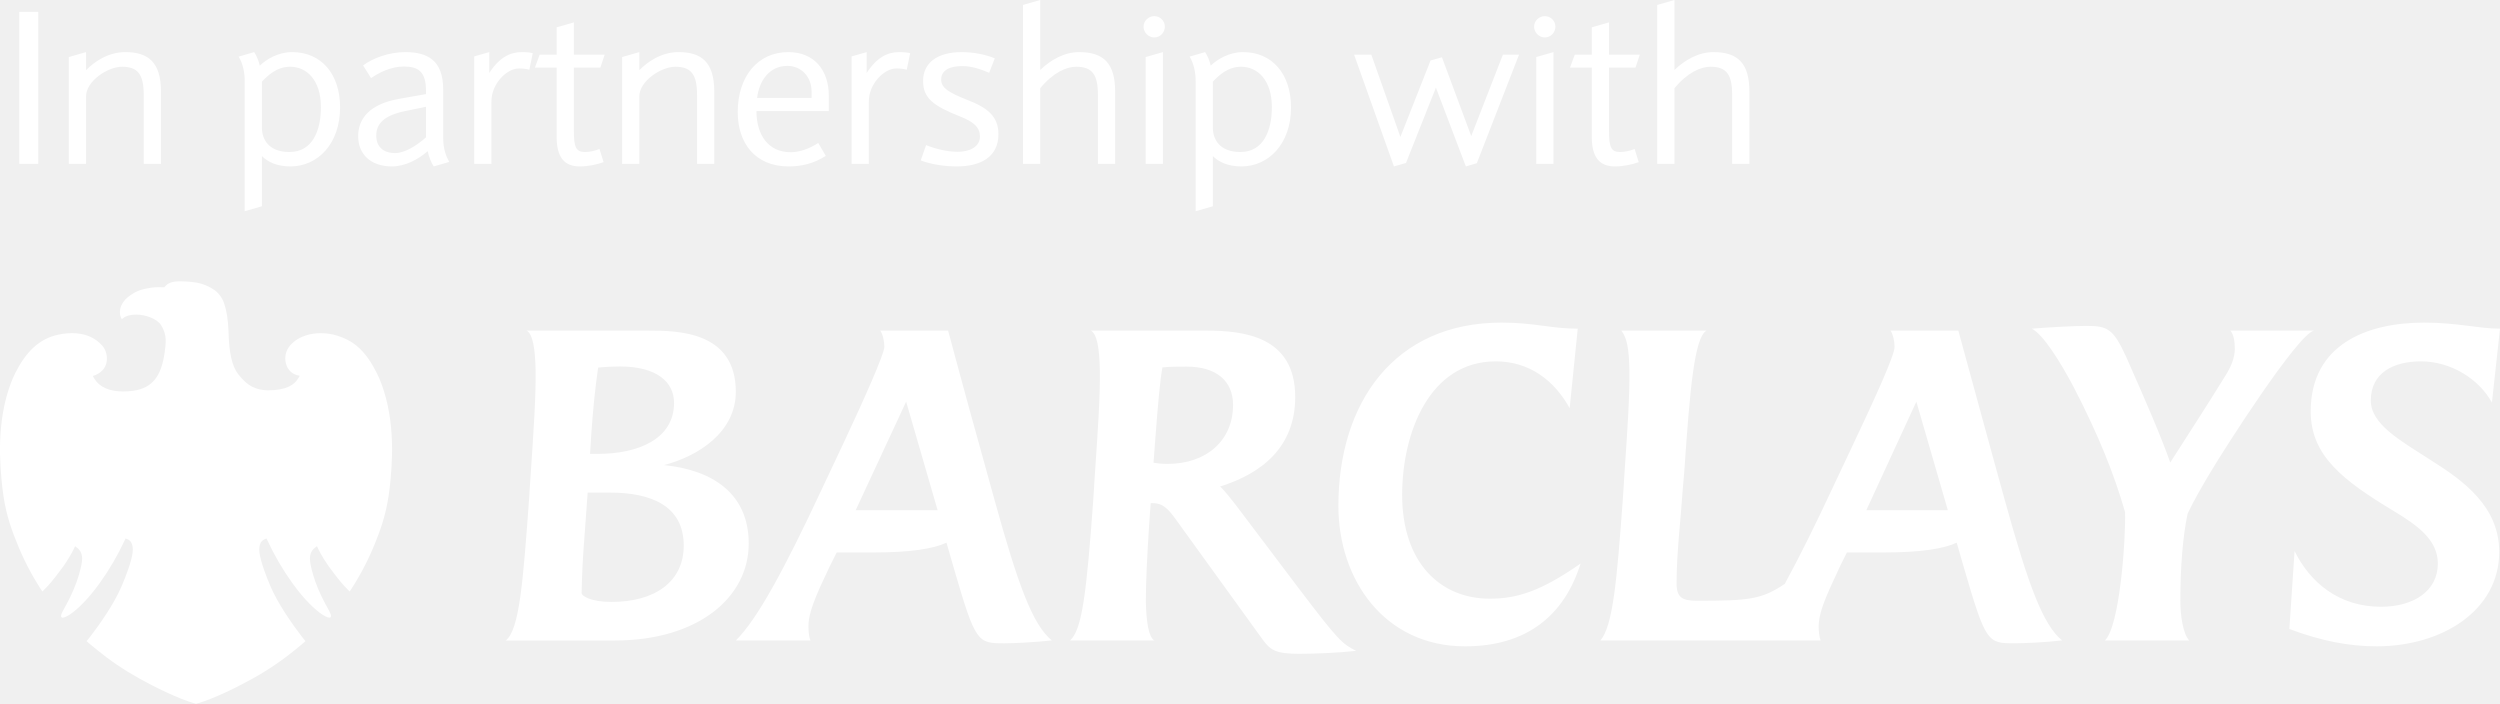
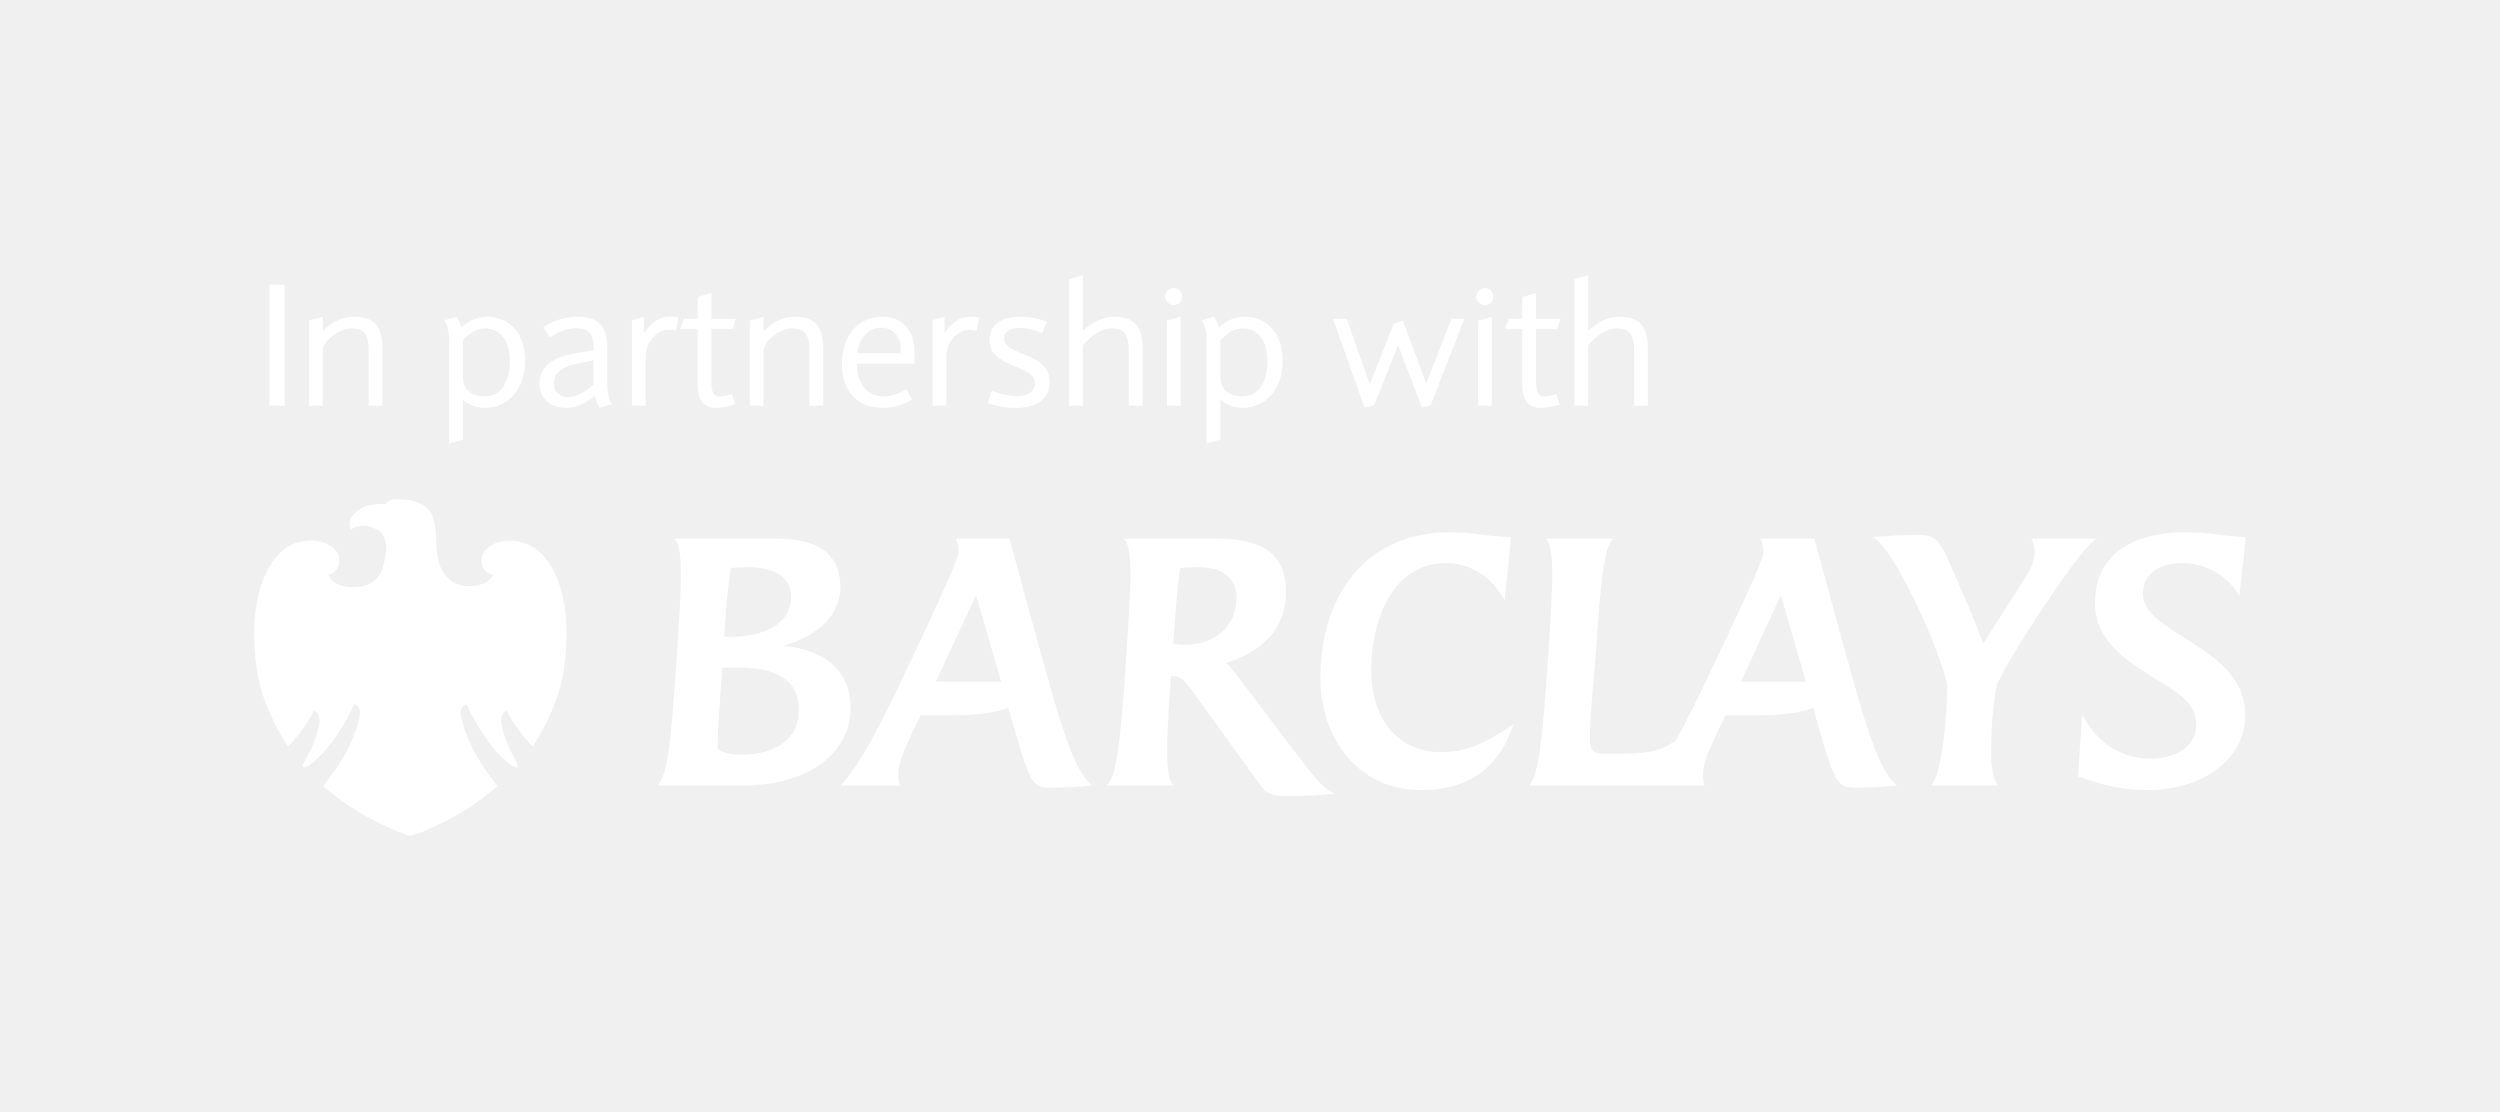
- <svg xmlns="http://www.w3.org/2000/svg" viewBox="0 0 283.464 79.807" style="fill:#fff">
-   <path d="M2.188 18.578V1.342h2.148v17.236H2.188zM16.298 18.578v-7.813c0-2.319-.659-3.198-2.466-3.198-1.587 0-4.077 1.611-4.077 3.369v7.642H7.802V6.469l1.953-.562v2.051c.903-.928 2.49-2.051 4.443-2.051 2.563 0 4.053 1.099 4.053 4.468v8.203h-1.953zM32.921 18.871c-1.514 0-2.563-.513-3.223-1.172v5.688l-1.953.562V9.154c0-.854-.171-1.904-.684-2.734l1.758-.513c.244.366.513.952.635 1.538.732-.708 2.075-1.538 3.662-1.538 3.32 0 5.444 2.49 5.444 6.274.001 4.127-2.538 6.69-5.639 6.69zm-.024-11.304c-1.489 0-2.49.952-3.198 1.685v5.225c0 1.318.757 2.759 3.125 2.759 2.612 0 3.564-2.441 3.564-5.078 0-3.077-1.611-4.591-3.491-4.591zM49.18 18.871c-.269-.391-.562-1.099-.684-1.733-1.05.928-2.563 1.733-4.053 1.733-2.466 0-3.833-1.44-3.833-3.418 0-2.026 1.318-3.662 4.663-4.248l3.027-.537v-.391c0-2.197-.903-2.734-2.539-2.734-1.465 0-2.856.732-3.687 1.318l-.903-1.44c1.05-.806 2.93-1.514 4.761-1.514 2.49 0 4.321.879 4.321 4.248v5.518c0 1.27.366 2.124.684 2.686l-1.757.512zm-.879-6.763l-2.368.488c-2.368.488-3.271 1.416-3.271 2.783 0 1.196.732 1.978 2.148 1.978 1.025 0 2.368-.781 3.491-1.782v-3.467zM60.018 7.909c-.293-.098-.732-.146-1.172-.146-1.416 0-3.125 1.758-3.125 3.735v7.08h-1.953V6.396l1.709-.488v2.368c1.147-1.782 2.393-2.368 3.662-2.368.635 0 .977.049 1.27.122l-.391 1.879zM68.073 7.665H65.07v7.227c0 1.782.244 2.344 1.245 2.344.562 0 1.172-.146 1.66-.342l.464 1.489c-.732.269-1.758.488-2.686.488-1.782 0-2.637-1.05-2.637-3.369V7.665H60.65l.538-1.465h1.929V3.1l1.953-.562V6.2h3.491l-.488 1.465zM79.034 18.578v-7.813c0-2.319-.659-3.198-2.466-3.198-1.587 0-4.077 1.611-4.077 3.369v7.642h-1.953V6.469l1.953-.562v2.051c.903-.928 2.49-2.051 4.443-2.051 2.563 0 4.053 1.099 4.053 4.468v8.203h-1.953zM85.771 12.597c0 2.71 1.343 4.663 3.882 4.663 1.05 0 2.197-.439 3.125-1.05l.854 1.465c-1.343.854-2.71 1.196-4.199 1.196-3.882 0-5.786-2.734-5.786-6.152 0-4.077 2.295-6.812 5.737-6.812 2.954 0 4.59 2.075 4.59 4.932v1.758h-8.203zm6.25-2.246c0-1.611-1.147-2.881-2.734-2.881-2.1 0-3.223 1.758-3.442 3.638h6.177v-.757zM102.81 7.909c-.293-.098-.732-.146-1.172-.146-1.416 0-3.125 1.758-3.125 3.735v7.08H96.56V6.396l1.709-.488v2.368c1.147-1.782 2.393-2.368 3.662-2.368.635 0 .977.049 1.27.122l-.391 1.879zM108.498 18.871c-1.441 0-2.955-.244-4.102-.684l.61-1.733c1.099.439 2.417.757 3.589.757 1.27 0 2.514-.513 2.514-1.733 0-1.001-.635-1.636-2.246-2.271-3.027-1.196-4.199-2.075-4.199-4.028 0-2.002 1.538-3.271 4.394-3.271 1.344 0 2.76.293 3.736.708l-.635 1.636c-.953-.415-2.027-.757-3.004-.757-1.879 0-2.441.732-2.441 1.514 0 .928.781 1.465 3.027 2.344 2.197.854 3.467 1.831 3.467 3.857.001 2.611-2.05 3.661-4.71 3.661zM124.487 18.578v-7.837c0-2.246-.61-3.174-2.466-3.174-1.123 0-2.637.684-4.077 2.441v8.569h-1.953V.561l1.953-.562v7.935c1.196-1.147 2.734-2.026 4.419-2.026 2.832 0 4.077 1.343 4.077 4.468v8.203h-1.953zM130.882 4.247c-.659 0-1.221-.562-1.221-1.221s.562-1.196 1.221-1.196 1.196.537 1.196 1.196-.537 1.221-1.196 1.221zm-.977 14.331V6.469l1.953-.562v12.671h-1.953zM140.744 18.871c-1.514 0-2.563-.513-3.223-1.172v5.688l-1.953.562V9.154c0-.854-.171-1.904-.684-2.734l1.758-.513c.244.366.513.952.635 1.538.732-.708 2.075-1.538 3.662-1.538 3.32 0 5.445 2.49 5.445 6.274 0 4.127-2.539 6.69-5.64 6.69zm-.024-11.304c-1.489 0-2.49.952-3.198 1.685v5.225c0 1.318.757 2.759 3.125 2.759 2.613 0 3.564-2.441 3.564-5.078-.001-3.077-1.612-4.591-3.491-4.591zM167.451 18.505l-1.244.366-3.395-8.936-3.393 8.545-1.367.391L153.535 6.2h1.953l3.297 9.326 3.418-8.667 1.293-.366 3.32 8.936 3.59-9.229h1.83l-4.785 12.305zM175.164 4.247c-.658 0-1.221-.562-1.221-1.221s.563-1.196 1.221-1.196c.66 0 1.197.537 1.197 1.196s-.537 1.221-1.197 1.221zm-.976 14.331V6.469l1.953-.562v12.671h-1.953zM185.441 7.665h-3.002v7.227c0 1.782.244 2.344 1.244 2.344.563 0 1.172-.146 1.66-.342l.465 1.489c-.732.269-1.758.488-2.686.488-1.783 0-2.637-1.05-2.637-3.369V7.665h-2.467l.537-1.465h1.93V3.1l1.953-.562V6.2h3.49l-.487 1.465zM196.402 18.578v-7.837c0-2.246-.609-3.174-2.465-3.174-1.123 0-2.637.684-4.078 2.441v8.569h-1.953V.561l1.953-.562v7.935c1.197-1.147 2.734-2.026 4.42-2.026 2.832 0 4.076 1.343 4.076 4.468v8.203h-1.953z" />
-   <g>
-     <path d="M75.283 52.735c3.89-1.007 8.147-3.734 8.147-8.31 0-6.864-6.59-6.937-9.886-6.937H59.722c.688.399.963 2.04 1.007 4.511.047 2.883-.227 6.946-.595 12.302l-.136 2.18c-.687 9.428-1.098 14.945-2.655 16.143H69.7c9.427 0 15.194-4.865 15.194-10.997 0-5.674-4.119-8.343-9.611-8.892zm-8.237-3.543c.183-2.608.411-5.046.777-7.518a24.82 24.82 0 0 1 2.471-.121c4.164 0 6.134 1.75 6.134 4.131 0 4.119-4.121 5.778-8.605 5.778h-.916l.139-2.27zm2.286 19.058c-2.378 0-3.386-.688-3.386-1.007.047-2.288.139-4.047.32-6.336l.367-5.053h2.517c4.667 0 8.375 1.484 8.375 6.013.001 4.075-3.251 6.383-8.193 6.383zM275.638 52.187c-3.48-2.243-6.822-4.074-6.822-6.773 0-3.206 2.658-4.44 5.676-4.44 3.434 0 6.59 2.013 8.057 4.669l.916-8.376c-2.428 0-4.807-.688-8.607-.688-6.543 0-12.857 2.517-12.857 10.069 0 5.034 3.662 7.825 9.428 11.305 2.744 1.648 4.986 3.295 4.986 5.947 0 3.115-2.744 4.898-6.451 4.898-4.801 0-8.053-2.79-9.793-6.316l-.592 8.834c3.613 1.371 6.814 1.968 9.883 1.968 7.459 0 13.914-4.073 13.914-10.711-.001-5.08-3.941-8.007-7.738-10.386zM250.56 53.669c1.736-2.928 9.979-15.782 11.805-16.181h-9.475c.367.399.506 1.217.506 2.04 0 1.055-.459 2.096-1.004 2.967-2.199 3.569-3.889 6.149-6.318 9.949-1.008-2.886-2.701-6.787-4.986-11.958-1.469-3.205-2.107-3.533-4.486-3.533-1.328 0-4.074.134-6.227.317 1.238.595 3.209 3.659 4.898 6.907 2.654 5.174 4.395 9.441 5.678 13.88.09 3.114-.6 12.969-2.289 14.565h9.563c-.73-.798-1.004-2.896-1.004-4.499 0-3.844.273-7.271.822-9.879.642-1.376 1.691-3.201 2.517-4.575zM147.314 66.783l-7.185-9.516c-.505-.644-1.327-1.697-1.783-2.108 4.711-1.464 8.512-4.464 8.512-10.141 0-6.909-5.857-7.531-10.116-7.531H123.7c.687.399.96 1.994 1.007 4.511.045 2.883-.229 6.946-.596 12.256l-.136 2.225c-.779 10.803-1.281 14.945-2.653 16.143h9.563c-.642-.398-.916-2.072-.962-4.451 0-2.15.137-4.942.366-8.557l.182-2.563h.23c1.233 0 1.831.77 2.607 1.823l9.886 13.68c.87 1.189 1.509 1.578 4.118 1.578 1.741 0 4.439-.107 6.453-.335-1.597-.82-1.965-1.109-6.451-7.014zm-14.918-14.184c-.55 0-1.143-.047-1.603-.136l.185-2.475c.32-4.21.549-6.818.823-8.328.825-.091 1.876-.091 2.747-.091 3.34 0 5.263 1.601 5.263 4.347-.001 4.027-3.021 6.683-7.415 6.683zM112.811 56.854l-1.512-5.473c-1.785-6.362-3.796-13.893-3.796-13.893h-7.691c.277.399.459 1.17.459 1.858 0 .777-2.38 6.123-4.623 10.883l-2.472 5.247c-4.254 9.107-7.321 14.751-9.746 17.147h8.466c-.184-.398-.229-1.157-.229-1.614-.047-1.969 1.739-5.262 2.47-6.907l.732-1.46h4.211c4.164 0 6.772-.424 8.238-1.11l.869 3.018c2.426 8.329 2.654 8.392 5.674 8.392.961 0 3.434-.101 5.4-.329-2.196-1.79-3.842-6.374-6.45-15.759zm-15.79.997l5.722-12.31 3.569 12.31h-9.291zM158.983 56.121c0-7 3.069-15.147 10.617-15.147 3.799 0 6.638 2.15 8.377 5.308l.916-9.015c-3.066 0-4.854-.688-8.651-.688-12.128 0-18.488 9.064-18.488 20.78 0 8.42 5.262 15.926 14.371 15.926 7 0 11.257-3.524 13.088-9.384-4.533 3.159-7.232 3.981-10.297 3.981-5.676 0-9.933-4.162-9.933-11.761zM227.355 56.854l-1.51-5.473c-.684-2.47-3.799-13.893-3.799-13.893h-7.684c.273.399.453 1.17.453 1.858 0 .958-2.285 5.938-4.621 10.883l-2.471 5.234c-1.832 3.936-3.707 7.719-5.355 10.739-2.652 1.787-4.119 1.915-9.977 1.915-1.646 0-2.291-.369-2.291-1.969 0-3.479.459-7.05.688-10.529l.184-2.13c.64-9.385 1.144-15.203 2.519-16.002h-9.657c.643.799.871 2.087.916 4.466.046 2.883-.229 6.946-.594 12.301l-.142 2.225c-.683 9.383-1.141 14.546-2.561 16.143h24.991c-.184-.398-.234-1.157-.234-1.614 0-1.925 1.422-4.571 2.475-6.907l.73-1.46h4.213c4.166 0 6.773-.424 8.234-1.11l.871 3.018c2.428 8.329 2.654 8.392 5.676 8.392.959 0 3.568-.101 5.4-.329-2.196-1.789-3.845-6.373-6.454-15.758zm-15.742.997l5.674-12.31 3.57 12.31h-9.244z" />
-   </g>
-   <path d="M42.708 42.27c-.497-.978-1.212-2.218-2.349-3.127-.578-.459-1.284-.822-2.1-1.079a6.205 6.205 0 0 0-1.879-.286h-.093c-.828.011-2.374.208-3.411 1.414a2.262 2.262 0 0 0-.451 2.045c.162.602.556 1.046 1.113 1.256 0 0 .177.065.455.116-.08.155-.273.427-.273.427-.357.529-1.154 1.222-3.344 1.222l-.125-.001c-1.16-.073-2.119-.376-3.241-1.827-.695-.899-1.049-2.408-1.1-4.893-.045-1.246-.216-2.326-.513-3.193-.2-.581-.668-1.191-1.119-1.482a5.123 5.123 0 0 0-1.391-.67c-.749-.241-1.7-.277-2.414-.293-.928-.021-1.438.193-1.761.584-.054.065-.065.097-.138.092-.168-.013-.543-.012-.656-.012-.529 0-1 .085-1.447.179-.943.198-1.525.589-2.042 1.003-.24.191-.697.729-.801 1.304-.087.485.002.756.102.996.017.041.08.114.092.157.282-.296.751-.526 1.637-.53.99-.004 2.344.448 2.818 1.214.676 1.092.541 1.976.399 3.026-.365 2.69-1.361 4.087-3.574 4.396a8.25 8.25 0 0 1-1.125.08c-1.554 0-2.687-.492-3.268-1.429-.156-.252-.175-.333-.175-.333s.174-.042.327-.114c.588-.277 1.031-.686 1.192-1.317.179-.703-.002-1.491-.463-2.009-.833-.938-1.987-1.414-3.434-1.414-.803 0-1.515.152-1.97.28-1.821.51-3.273 1.889-4.439 4.216C.922 43.914.345 46.087.123 48.389c-.22 2.256-.112 4.162.038 5.886.248 2.869.727 4.588 1.419 6.429.712 1.904 1.585 3.723 2.55 5.301.315.516.548.894.675 1.065l.072-.075c.114-.119.283-.296.545-.558.379-.38 1.454-1.784 1.758-2.218.308-.435.874-1.312 1.17-1.942l.162-.346.3.236c.321.253.507.695.5 1.183-.006.428-.105.926-.368 1.84-.286.991-.783 2.177-1.364 3.253l-.207.376c-.381.682-.542 1.016-.399 1.167l.043.034c.017.015.054.017.075.017.235 0 .685-.232 1.174-.607.444-.339 1.631-1.343 3.062-3.345a30.149 30.149 0 0 0 2.787-4.769l.125-.262.268.112a.802.802 0 0 1 .369.338c.162.293.218.683.162 1.126-.133 1.073-.761 2.698-1.265 3.873-.853 1.99-2.421 4.22-3.586 5.739-.046.06-.327.395-.374.454.097.1.334.294.622.528l.439.36c1.598 1.313 3.083 2.321 4.968 3.375 1.457.814 4.419 2.317 6.384 2.844 1.964-.526 4.928-2.029 6.385-2.844a32.367 32.367 0 0 0 4.966-3.375l.429-.351a11.4 11.4 0 0 0 .627-.532c-.052-.08-.155-.201-.216-.274a3.73 3.73 0 0 1-.153-.186c-1.166-1.523-2.734-3.756-3.586-5.739-.504-1.177-1.131-2.805-1.262-3.872-.057-.443-.003-.833.161-1.129a.769.769 0 0 1 .287-.282c.167-.104.35-.167.35-.167l.125.263a30.05 30.05 0 0 0 2.786 4.769c1.434 2.005 2.619 3.008 3.062 3.345.498.38.937.607 1.174.607a.142.142 0 0 0 .088-.025c.19-.138.035-.467-.366-1.186-.067-.121-.139-.25-.21-.383-.582-1.075-1.08-2.261-1.366-3.254-.26-.911-.359-1.409-.366-1.838-.007-.488.179-.931.499-1.184l.3-.237.162.347c.317.675.904 1.566 1.17 1.943.302.431 1.376 1.833 1.758 2.217.261.261.43.438.543.557l.073.077c.124-.167.345-.527.646-1.017l.056-.093c.938-1.534 1.812-3.353 2.525-5.258.691-1.84 1.169-3.559 1.419-6.429.149-1.714.257-3.613.039-5.881-.201-2.229-.809-4.518-1.624-6.122z" />
+ <svg xmlns="http://www.w3.org/2000/svg" viewBox="0 0 450 200" fill-rule="evenodd" clip-rule="evenodd" stroke-linejoin="round" stroke-miterlimit="2">
+   <path d="M48.52 73.033V51.235h2.717v21.798H48.52zm17.845 0v-9.881c0-2.933-.834-4.045-3.119-4.045-2.007 0-5.156 2.038-5.156 4.261v9.665h-2.47V57.719l2.47-.711v2.594c1.142-1.174 3.15-2.594 5.62-2.594 3.24 0 5.125 1.39 5.125 5.65v10.375h-2.47zm21.023.37c-1.915 0-3.242-.648-4.076-1.482v7.194l-2.47.71v-18.71c0-1.08-.216-2.409-.865-3.458l2.223-.65a5.95 5.95 0 01.803 1.946c.926-.895 2.624-1.945 4.631-1.945 4.2 0 6.885 3.149 6.885 7.935.002 5.219-3.21 8.46-7.131 8.46zm-.03-14.296c-1.884 0-3.15 1.204-4.045 2.131v6.608c0 1.667.957 3.49 3.952 3.49 3.304 0 4.508-3.088 4.508-6.422 0-3.892-2.038-5.807-4.415-5.807zm20.592 14.296c-.34-.494-.71-1.39-.865-2.191-1.328 1.173-3.241 2.191-5.125 2.191-3.12 0-4.848-1.82-4.848-4.322 0-2.563 1.667-4.632 5.897-5.373l3.829-.679v-.494c0-2.779-1.142-3.458-3.212-3.458-1.852 0-3.611.926-4.662 1.667l-1.142-1.821c1.327-1.02 3.705-1.915 6.02-1.915 3.15 0 5.465 1.112 5.465 5.372v6.979c0 1.606.463 2.686.866 3.397l-2.223.647zm-1.111-8.553l-2.995.617c-2.995.618-4.137 1.791-4.137 3.52 0 1.513.926 2.502 2.717 2.502 1.296 0 2.995-.988 4.415-2.254V64.85zm14.818-5.31c-.37-.124-.926-.185-1.482-.185-1.79 0-3.952 2.224-3.952 4.724v8.954h-2.47V57.626l2.161-.617v2.995c1.45-2.254 3.027-2.995 4.632-2.995.803 0 1.235.062 1.606.154l-.495 2.377zm10.187-.309h-3.798v9.14c0 2.254.309 2.965 1.575 2.965.71 0 1.482-.185 2.1-.433l.586 1.883c-.926.34-2.223.617-3.397.617-2.254 0-3.335-1.328-3.335-4.26V59.23h-3.119l.68-1.853h2.44v-3.92l2.47-.71v4.63h4.415l-.617 1.853zm13.863 13.802v-9.881c0-2.933-.834-4.045-3.12-4.045-2.006 0-5.155 2.038-5.155 4.261v9.665h-2.47V57.719l2.47-.711v2.594c1.142-1.174 3.149-2.594 5.619-2.594 3.241 0 5.125 1.39 5.125 5.65v10.375h-2.47zm8.52-7.564c0 3.427 1.698 5.897 4.91 5.897 1.327 0 2.778-.555 3.951-1.328l1.08 1.853c-1.698 1.08-3.427 1.512-5.31 1.512-4.91 0-7.317-3.457-7.317-7.78 0-5.156 2.902-8.615 7.255-8.615 3.736 0 5.805 2.624 5.805 6.237v2.224h-10.374zm7.904-2.84c0-2.038-1.45-3.644-3.458-3.644-2.655 0-4.076 2.223-4.353 4.6h7.812v-.957h-.001zm13.645-3.09c-.37-.123-.926-.184-1.482-.184-1.791 0-3.953 2.224-3.953 4.724v8.954h-2.47V57.626l2.162-.617v2.995c1.45-2.254 3.026-2.995 4.631-2.995.803 0 1.236.062 1.606.154l-.494 2.377zm7.193 13.864c-1.822 0-3.737-.308-5.187-.865l.771-2.191c1.39.555 3.057.957 4.539.957 1.606 0 3.18-.649 3.18-2.192 0-1.266-.804-2.069-2.841-2.872-3.828-1.512-5.31-2.624-5.31-5.094 0-2.532 1.945-4.137 5.557-4.137 1.7 0 3.49.37 4.724.896l-.803 2.069c-1.205-.525-2.563-.958-3.799-.958-2.376 0-3.087.926-3.087 1.915 0 1.174.988 1.853 3.828 2.964 2.779 1.08 4.385 2.316 4.385 4.878.001 3.302-2.593 4.63-5.957 4.63zm20.221-.369v-9.913c0-2.84-.771-4.014-3.118-4.014-1.42 0-3.335.865-5.156 3.087v10.838h-2.47V50.247l2.47-.71V59.57c1.512-1.45 3.457-2.562 5.588-2.562 3.582 0 5.156 1.699 5.156 5.65v10.375h-2.47zm8.088-18.125a1.57 1.57 0 01-1.544-1.545c0-.833.71-1.512 1.544-1.512.834 0 1.513.679 1.513 1.512 0 .834-.68 1.545-1.513 1.545zm-1.235 18.124V57.719l2.47-.711v16.025h-2.47zm13.708.37c-1.915 0-3.242-.648-4.077-1.482v7.194l-2.47.71v-18.71c0-1.08-.216-2.409-.865-3.458l2.224-.65a5.95 5.95 0 01.803 1.946c.926-.895 2.624-1.945 4.631-1.945 4.199 0 6.886 3.149 6.886 7.935 0 5.219-3.21 8.46-7.132 8.46zm-.03-14.296c-1.884 0-3.15 1.204-4.045 2.131v6.608c0 1.667.957 3.49 3.952 3.49 3.304 0 4.507-3.088 4.507-6.422-.001-3.892-2.038-5.807-4.415-5.807zm33.806 13.833l-1.574.463-4.293-11.3-4.291 10.806-1.73.494-5.712-16.025h2.47l4.17 11.795 4.323-10.961 1.635-.463 4.199 11.301 4.54-11.672h2.314l-6.051 15.562zm9.754-18.031a1.57 1.57 0 01-1.544-1.545c0-.833.712-1.512 1.544-1.512.835 0 1.514.679 1.514 1.512 0 .834-.68 1.545-1.514 1.545zm-1.234 18.124V57.719l2.47-.711v16.025h-2.47zm14.231-13.802h-3.796v9.14c0 2.254.308 2.965 1.573 2.965.712 0 1.482-.185 2.1-.433l.588 1.883c-.926.34-2.224.617-3.397.617-2.255 0-3.335-1.328-3.335-4.26V59.23h-3.12l.679-1.853h2.44v-3.92l2.47-.71v4.63h4.414l-.616 1.853zm13.863 13.803v-9.913c0-2.84-.77-4.014-3.118-4.014-1.42 0-3.335.865-5.157 3.087v10.838h-2.47V50.247l2.47-.71V59.57c1.514-1.45 3.457-2.562 5.59-2.562 3.581 0 5.155 1.699 5.155 5.65v10.375h-2.47zM140.963 116.23c4.92-1.273 10.303-4.722 10.303-10.509 0-8.68-8.334-8.773-12.503-8.773h-17.48c.87.505 1.218 2.58 1.273 5.705.06 3.646-.287 8.785-.752 15.558l-.172 2.757c-.869 11.924-1.389 18.901-3.358 20.416h15.628c11.922 0 19.216-6.152 19.216-13.908 0-7.175-5.21-10.55-12.155-11.245zm-10.418-4.48c.232-3.298.52-6.382.983-9.508a31.448 31.448 0 013.125-.153c5.266 0 7.758 2.213 7.758 5.224 0 5.21-5.212 7.308-10.883 7.308h-1.158l.175-2.871zm2.891 24.102c-3.007 0-4.282-.87-4.282-1.273.06-2.894.176-5.118.405-8.013l.464-6.39h3.183c5.903 0 10.592 1.876 10.592 7.604.001 5.154-4.111 8.072-10.362 8.072zm260.914-20.314c-4.401-2.837-8.628-5.153-8.628-8.566 0-4.055 3.361-5.615 7.178-5.615 4.343 0 8.335 2.546 10.19 5.905l1.158-10.593c-3.07 0-6.079-.87-10.885-.87-8.275 0-16.26 3.183-16.26 12.734 0 6.366 4.631 9.896 11.924 14.297 3.47 2.084 6.305 4.167 6.305 7.521 0 3.94-3.47 6.195-8.158 6.195-6.072 0-10.185-3.529-12.385-7.988l-.749 11.172c4.57 1.734 8.618 2.489 12.499 2.489 9.433 0 17.597-5.151 17.597-13.546-.001-6.425-4.984-10.127-9.786-13.135zm-31.716 1.874c2.195-3.703 12.62-19.96 14.93-20.464H365.58c.465.505.64 1.54.64 2.58 0 1.334-.58 2.65-1.27 3.752-2.78 4.514-4.918 7.777-7.99 12.583-1.274-3.65-3.416-8.584-6.305-15.123-1.858-4.054-2.665-4.469-5.674-4.469-1.68 0-5.152.17-7.875.401 1.566.753 4.058 4.628 6.194 8.736 3.357 6.543 5.559 11.94 7.181 17.554.114 3.938-.758 16.401-2.895 18.42h12.095c-.924-1.01-1.27-3.663-1.27-5.69 0-4.862.345-9.196 1.04-12.494.811-1.74 2.138-4.048 3.183-5.786zM232.06 133.997l-9.087-12.035c-.639-.814-1.678-2.146-2.255-2.666 5.958-1.851 10.765-5.645 10.765-12.825 0-8.738-7.407-9.524-12.794-9.524h-16.494c.869.504 1.214 2.522 1.274 5.705.057 3.646-.29 8.784-.754 15.5l-.172 2.814c-.985 13.662-1.62 18.9-3.355 20.416h12.094c-.812-.504-1.159-2.62-1.217-5.63 0-2.719.174-6.25.463-10.821l.23-3.242h.291c1.56 0 2.316.974 3.297 2.306l12.503 17.3c1.1 1.504 1.908 1.996 5.208 1.996 2.202 0 5.614-.135 8.161-.423-2.02-1.037-2.485-1.403-8.158-8.87zm-18.867-17.938c-.696 0-1.446-.06-2.027-.172l.234-3.13c.404-5.325.694-8.623 1.04-10.533 1.044-.115 2.373-.115 3.475-.115 4.224 0 6.656 2.025 6.656 5.498-.002 5.093-3.821 8.452-9.378 8.452zm-24.77 5.381l-1.911-6.922c-2.258-8.046-4.801-17.57-4.801-17.57h-9.727c.35.505.58 1.48.58 2.35 0 .983-3.01 7.744-5.846 13.764l-3.126 6.635c-5.38 11.518-9.259 18.656-12.326 21.686h10.707c-.233-.503-.29-1.463-.29-2.041-.06-2.49 2.2-6.655 3.124-8.735l.926-1.847h5.325c5.267 0 8.565-.536 10.419-1.404l1.099 3.817c3.068 10.534 3.357 10.613 7.176 10.613 1.215 0 4.343-.127 6.83-.416-2.778-2.263-4.86-8.06-8.158-19.93zm-19.969 1.261l7.237-15.568 4.514 15.568h-11.75zm78.363-2.188c0-8.853 3.882-19.156 13.427-19.156 4.805 0 8.395 2.719 10.595 6.713l1.158-11.401c-3.877 0-6.139-.87-10.94-.87-15.339 0-23.382 11.463-23.382 26.28 0 10.648 6.655 20.141 18.175 20.141 8.852 0 14.236-4.457 16.552-11.868-5.733 3.996-9.146 5.035-13.023 5.035-7.178 0-12.562-5.264-12.562-14.874zm86.47.927l-1.91-6.922c-.865-3.123-4.805-17.57-4.805-17.57h-9.718c.346.505.573 1.48.573 2.35 0 1.211-2.89 7.51-5.844 13.764l-3.125 6.619c-2.317 4.978-4.688 9.762-6.772 13.581-3.354 2.26-5.21 2.422-12.618 2.422-2.082 0-2.897-.466-2.897-2.49 0-4.4.58-8.916.87-13.316l.232-2.694c.81-11.869 1.447-19.227 3.186-20.237h-12.213c.813 1.01 1.102 2.64 1.158 5.648.059 3.646-.29 8.784-.75 15.557l-.18 2.814c-.864 11.866-1.443 18.396-3.24 20.416h31.607c-.233-.504-.296-1.464-.296-2.041 0-2.435 1.798-5.781 3.13-8.736l.923-1.846h5.328c5.269 0 8.566-.536 10.414-1.404l1.101 3.817c3.07 10.533 3.357 10.613 7.179 10.613 1.212 0 4.512-.128 6.829-.416-2.777-2.262-4.863-8.06-8.162-19.929zm-19.91 1.261l7.177-15.568 4.515 15.568h-11.691zM99.765 102.996c-.628-1.237-1.532-2.805-2.97-3.955-.731-.58-1.624-1.04-2.656-1.364a7.85 7.85 0 00-2.377-.362h-.117c-1.047.014-3.003.263-4.314 1.788a2.864 2.864 0 00-.57 2.586c.204.762.703 1.323 1.407 1.589 0 0 .224.082.576.147a6.29 6.29 0 01-.346.54c-.451.669-1.46 1.545-4.229 1.545l-.158-.001c-1.467-.093-2.68-.476-4.099-2.31-.879-1.138-1.326-3.046-1.39-6.189-.058-1.576-.274-2.942-.65-4.038-.253-.735-.844-1.506-1.415-1.874a6.494 6.494 0 00-1.759-.848c-.947-.304-2.15-.35-3.053-.37-1.174-.027-1.819.244-2.227.738-.068.083-.082.123-.175.117-.212-.017-.686-.015-.83-.015-.668 0-1.264.107-1.83.226-1.192.25-1.928.745-2.582 1.268-.303.242-.881.922-1.013 1.65-.11.613.003.956.13 1.26.02.051.1.143.116.198.356-.375.95-.666 2.07-.67 1.252-.006 2.964.566 3.564 1.535.855 1.38.684 2.499.504 3.827-.461 3.402-1.72 5.168-4.52 5.56-.471.065-.947.1-1.422.1-1.966 0-3.399-.622-4.133-1.807-.198-.318-.222-.42-.222-.42s.22-.054.414-.145c.743-.35 1.304-.868 1.507-1.666.227-.889-.002-1.885-.585-2.54-1.054-1.187-2.513-1.789-4.343-1.789a9.399 9.399 0 00-2.492.354c-2.303.645-4.139 2.39-5.614 5.332-1.043 2.082-1.773 4.83-2.053 7.741-.279 2.854-.142 5.264.048 7.444.313 3.629.919 5.803 1.794 8.131.9 2.408 2.005 4.709 3.225 6.704.399.653.693 1.13.854 1.347l.09-.095c.145-.15.359-.374.69-.705.48-.481 1.839-2.257 2.223-2.805.39-.55 1.106-1.66 1.48-2.457l.205-.437.38.298c.405.32.64.88.632 1.497-.008.54-.133 1.17-.466 2.327-.361 1.253-.99 2.753-1.725 4.114l-.261.475c-.482.863-.686 1.285-.505 1.476l.054.043c.022.019.069.021.095.021.297 0 .866-.293 1.485-.767.561-.429 2.063-1.699 3.872-4.23a38.09 38.09 0 003.525-6.032l.158-.331.34.141c.196.089.36.24.466.428.205.37.275.864.205 1.424-.169 1.357-.963 3.412-1.6 4.898-1.079 2.517-3.062 5.337-4.535 7.258-.059.076-.414.5-.473.574.122.127.422.372.786.668l.556.455c2.02 1.66 3.899 2.936 6.282 4.269 1.843 1.03 5.59 2.93 8.074 3.596 2.484-.665 6.233-2.566 8.075-3.596a41.01 41.01 0 006.28-4.269l.543-.444c.272-.215.537-.438.793-.672-.065-.102-.196-.255-.273-.347a4.344 4.344 0 01-.193-.235c-1.475-1.926-3.458-4.75-4.536-7.258-.637-1.489-1.43-3.548-1.596-4.897-.072-.56-.003-1.054.204-1.428a.973.973 0 01.363-.357c.211-.131.443-.21.443-.21l.158.332a37.987 37.987 0 003.523 6.031c1.814 2.536 3.312 3.804 3.873 4.23.63.481 1.185.768 1.484.768a.176.176 0 00.112-.031c.24-.175.044-.591-.463-1.5-.085-.153-.176-.316-.266-.485-.736-1.36-1.366-2.86-1.727-4.115-.33-1.152-.454-1.782-.463-2.324-.01-.618.226-1.178.63-1.498l.38-.3.205.44c.401.853 1.143 1.98 1.48 2.457.382.545 1.74 2.318 2.223 2.803.33.33.544.554.687.705l.092.097c.157-.211.436-.666.817-1.286l.071-.118c1.186-1.94 2.292-4.24 3.193-6.65.874-2.326 1.479-4.5 1.795-8.13.188-2.168.325-4.57.05-7.438-.255-2.819-1.024-5.714-2.055-7.742z" fill="#fff" fill-rule="nonzero" />
</svg>
